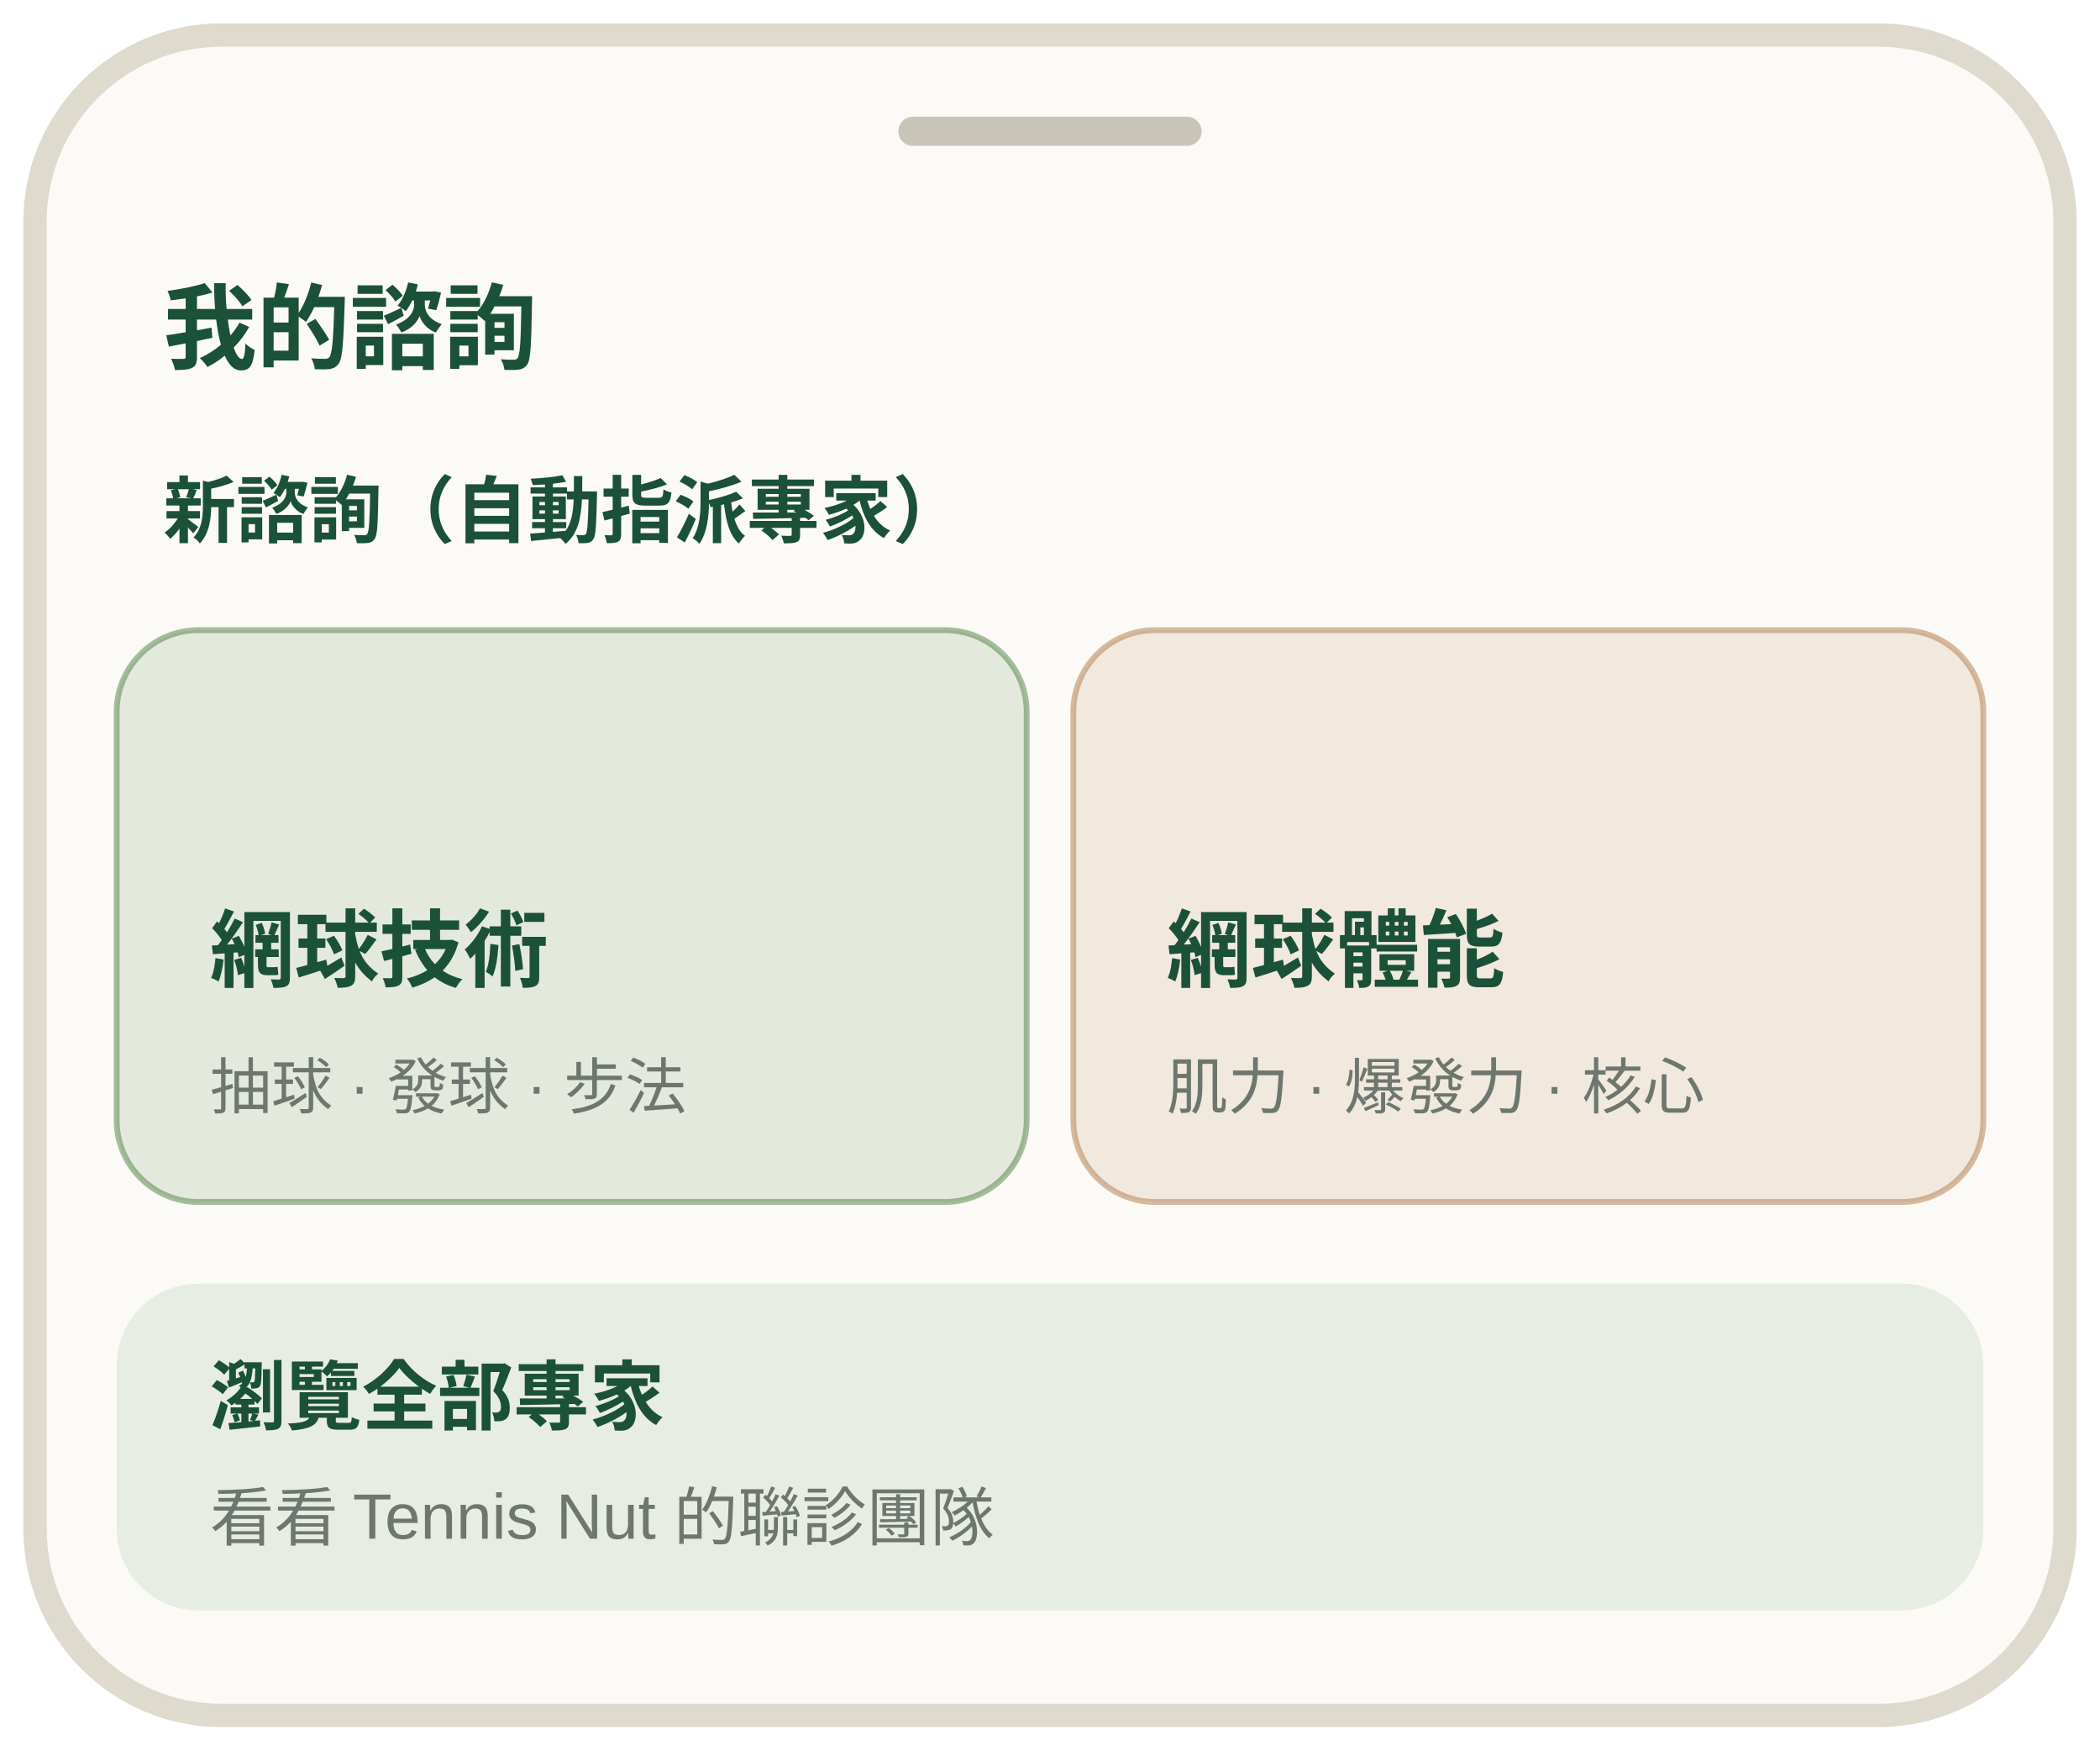
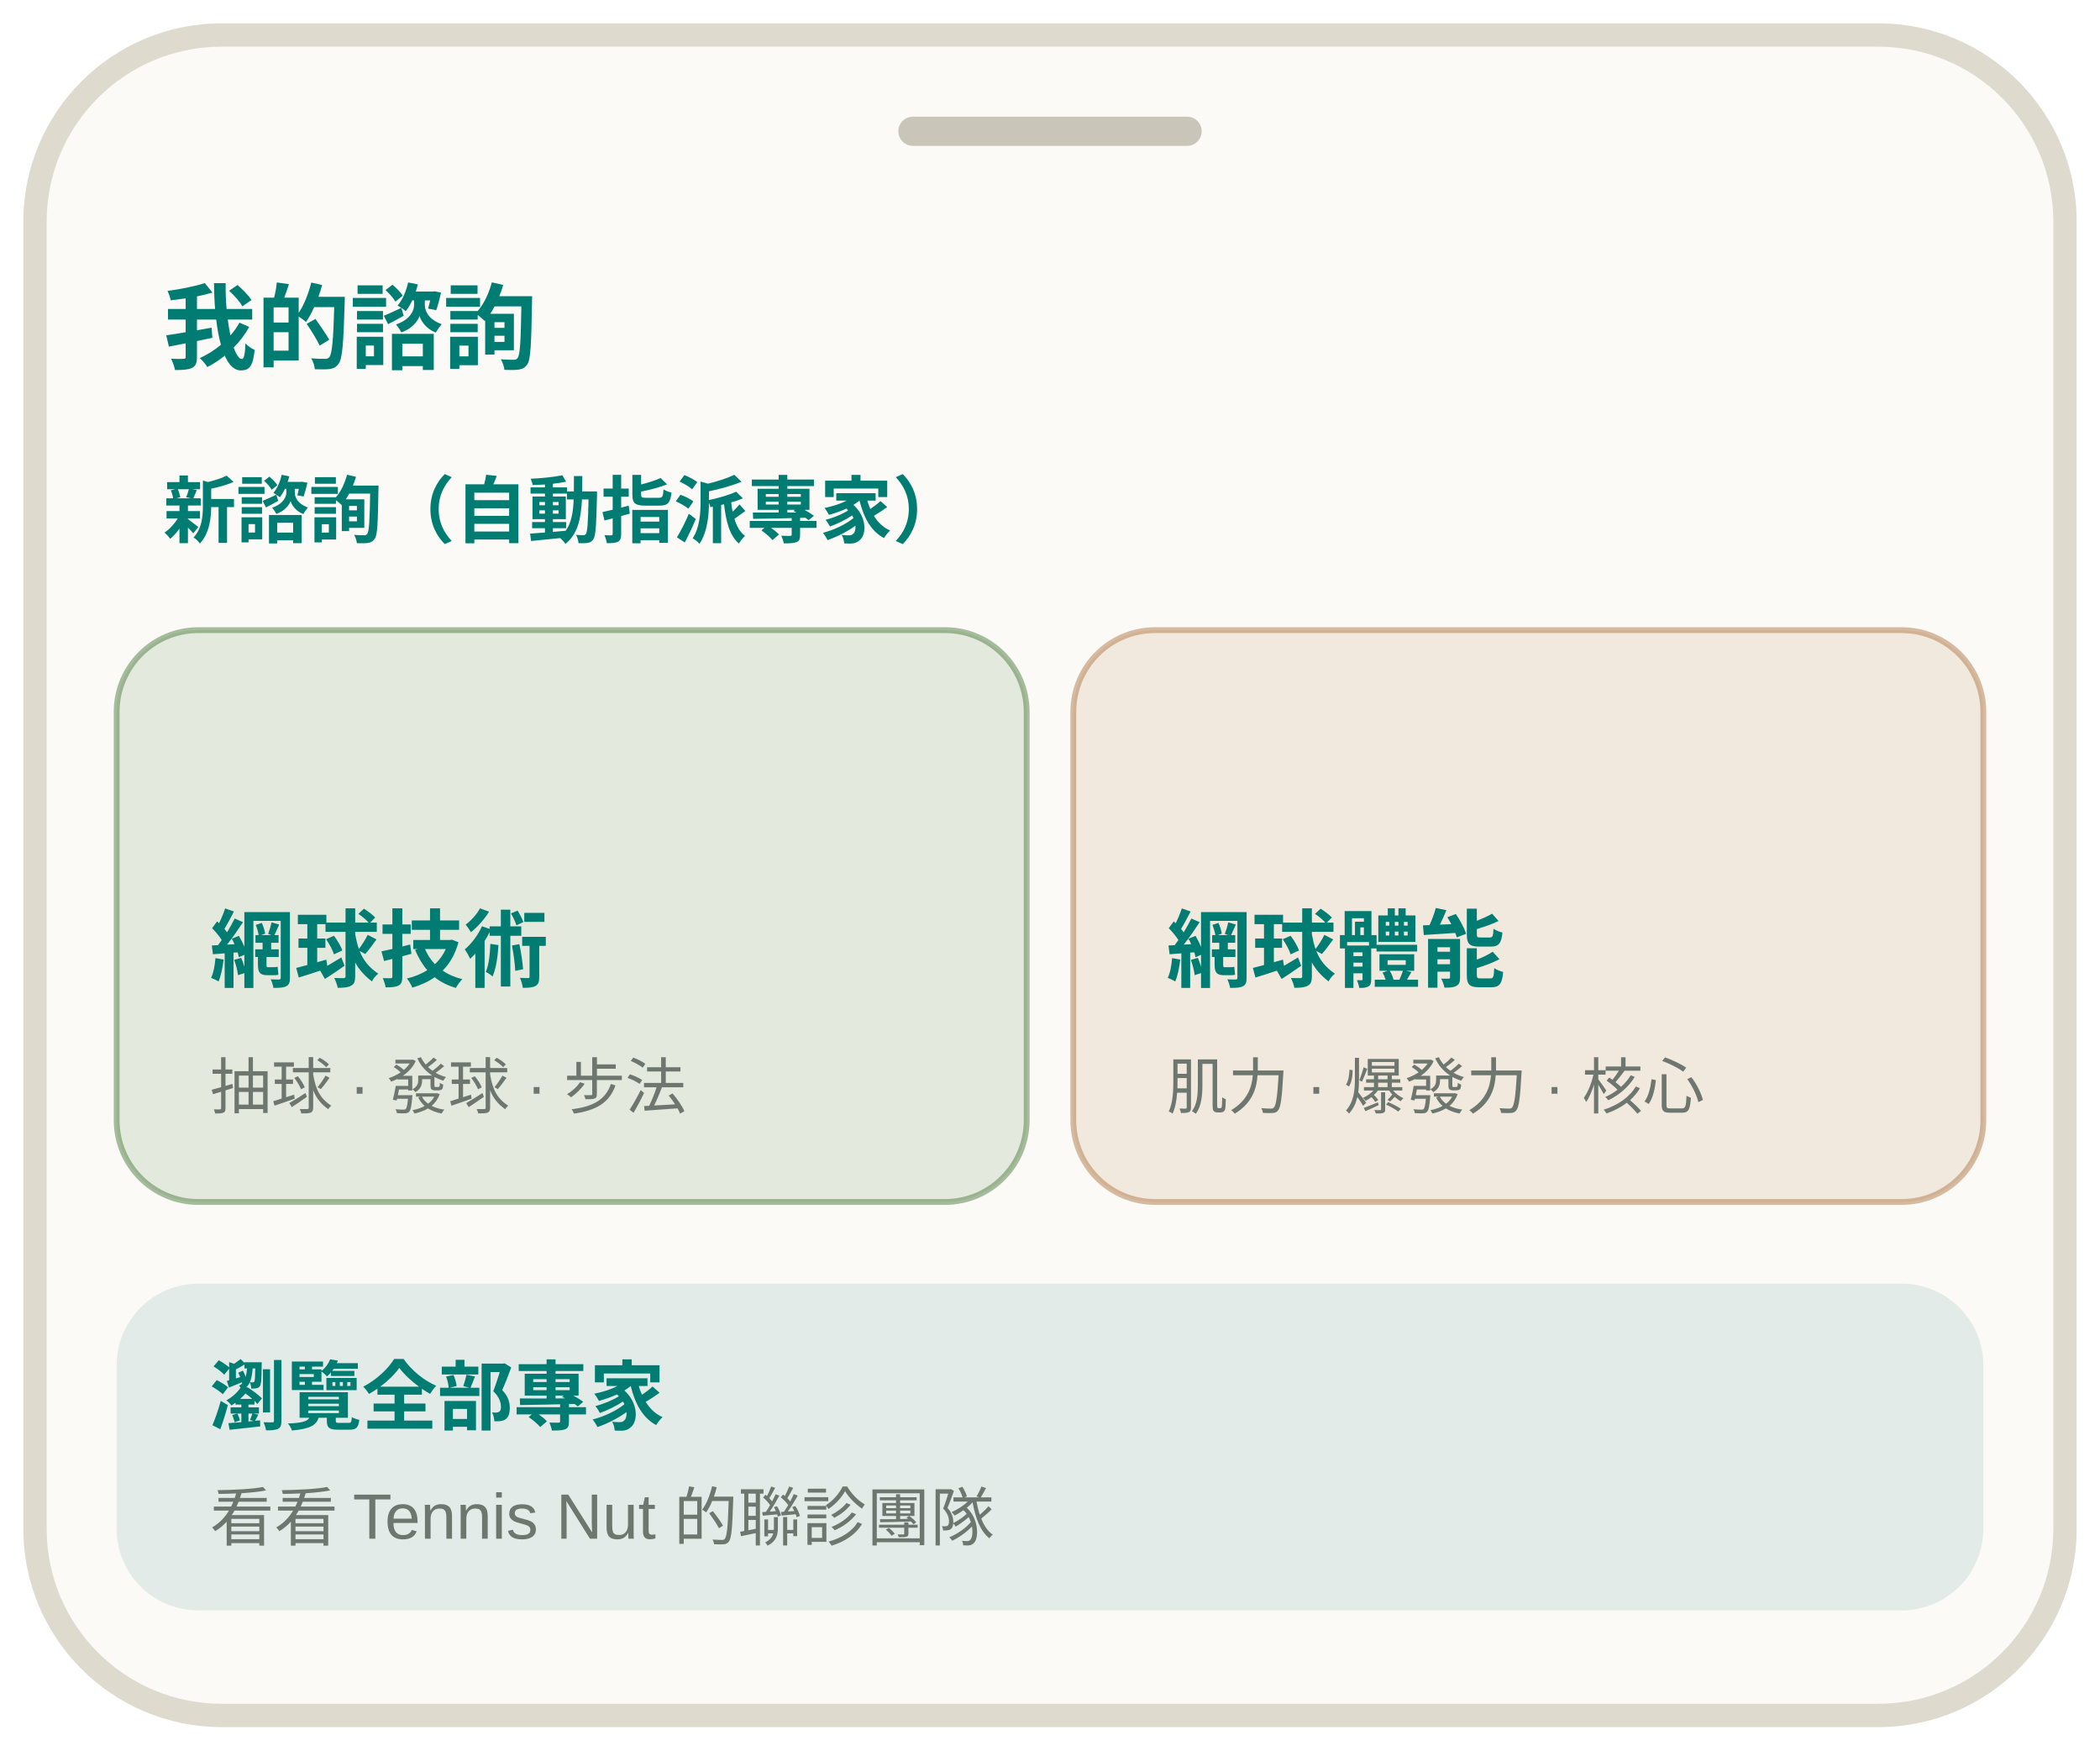
<svg xmlns="http://www.w3.org/2000/svg" viewBox="0 0 360 300" font-family="-apple-system, BlinkMacSystemFont, 'Segoe UI', 'PingFang TC', 'Noto Sans TC', 'Helvetica Neue', Arial, sans-serif">
  <rect x="4" y="4" width="352" height="292" rx="34" fill="#DEDACE" />
  <rect x="8" y="8" width="344" height="284" rx="30" fill="#FBFAF6" />
  <rect x="154.0" y="20" width="52" height="5" rx="2.5" fill="#C9C5B8" />
-   <text x="28" y="62" font-size="16" fill="#1B5138" font-weight="800" text-anchor="start">我的諮詢</text>
-   <text x="28" y="92" font-size="12.5" fill="#1B5138" font-weight="800" text-anchor="start">新諮詢（自動指派專家）</text>
+   <text x="28" y="62" font-size="16" fill="#007C72" font-weight="800" text-anchor="start">我的諮詢</text>
+   <text x="28" y="92" font-size="12.5" fill="#007C72" font-weight="800" text-anchor="start">新諮詢（自動指派專家）</text>
  <rect x="20" y="108" width="156" height="98" rx="14" fill="#4F7F43" fill-opacity="0.14" stroke="#4F7F43" stroke-opacity="0.5" />
-   <text x="36" y="168" font-size="14.5" fill="#1B5138" font-weight="800" text-anchor="start">網球技術</text>
+   <text x="36" y="168" font-size="14.5" fill="#007C72" font-weight="800" text-anchor="start">網球技術</text>
  <text x="36" y="190" font-size="10.5" fill="#6E776F" font-weight="500" text-anchor="start">抽球 · 發球 · 步法</text>
  <rect x="184" y="108" width="156" height="98" rx="14" fill="#B07A4A" fill-opacity="0.14" stroke="#B07A4A" stroke-opacity="0.5" />
-   <text x="200" y="168" font-size="14.5" fill="#1B5138" font-weight="800" text-anchor="start">網球體能</text>
+   <text x="200" y="168" font-size="14.5" fill="#007C72" font-weight="800" text-anchor="start">網球體能</text>
  <text x="200" y="190" font-size="10.5" fill="#6E776F" font-weight="500" text-anchor="start">肌力 · 爆發力 · 核心</text>
-   <rect x="20" y="220" width="320" height="56" rx="14" fill="#3F7C43" fill-opacity="0.10" />
-   <text x="36" y="244" font-size="13" fill="#1B5138" font-weight="800" text-anchor="start">瀏覽全部專家</text>
+   <rect x="20" y="220" width="320" height="56" rx="14" fill="#00695F" fill-opacity="0.10" />
+   <text x="36" y="244" font-size="13" fill="#007C72" font-weight="800" text-anchor="start">瀏覽全部專家</text>
  <text x="36" y="264" font-size="11" fill="#6E776F" font-weight="500" text-anchor="start">看看 Tennis Nut 的聯診團隊</text>
</svg>
